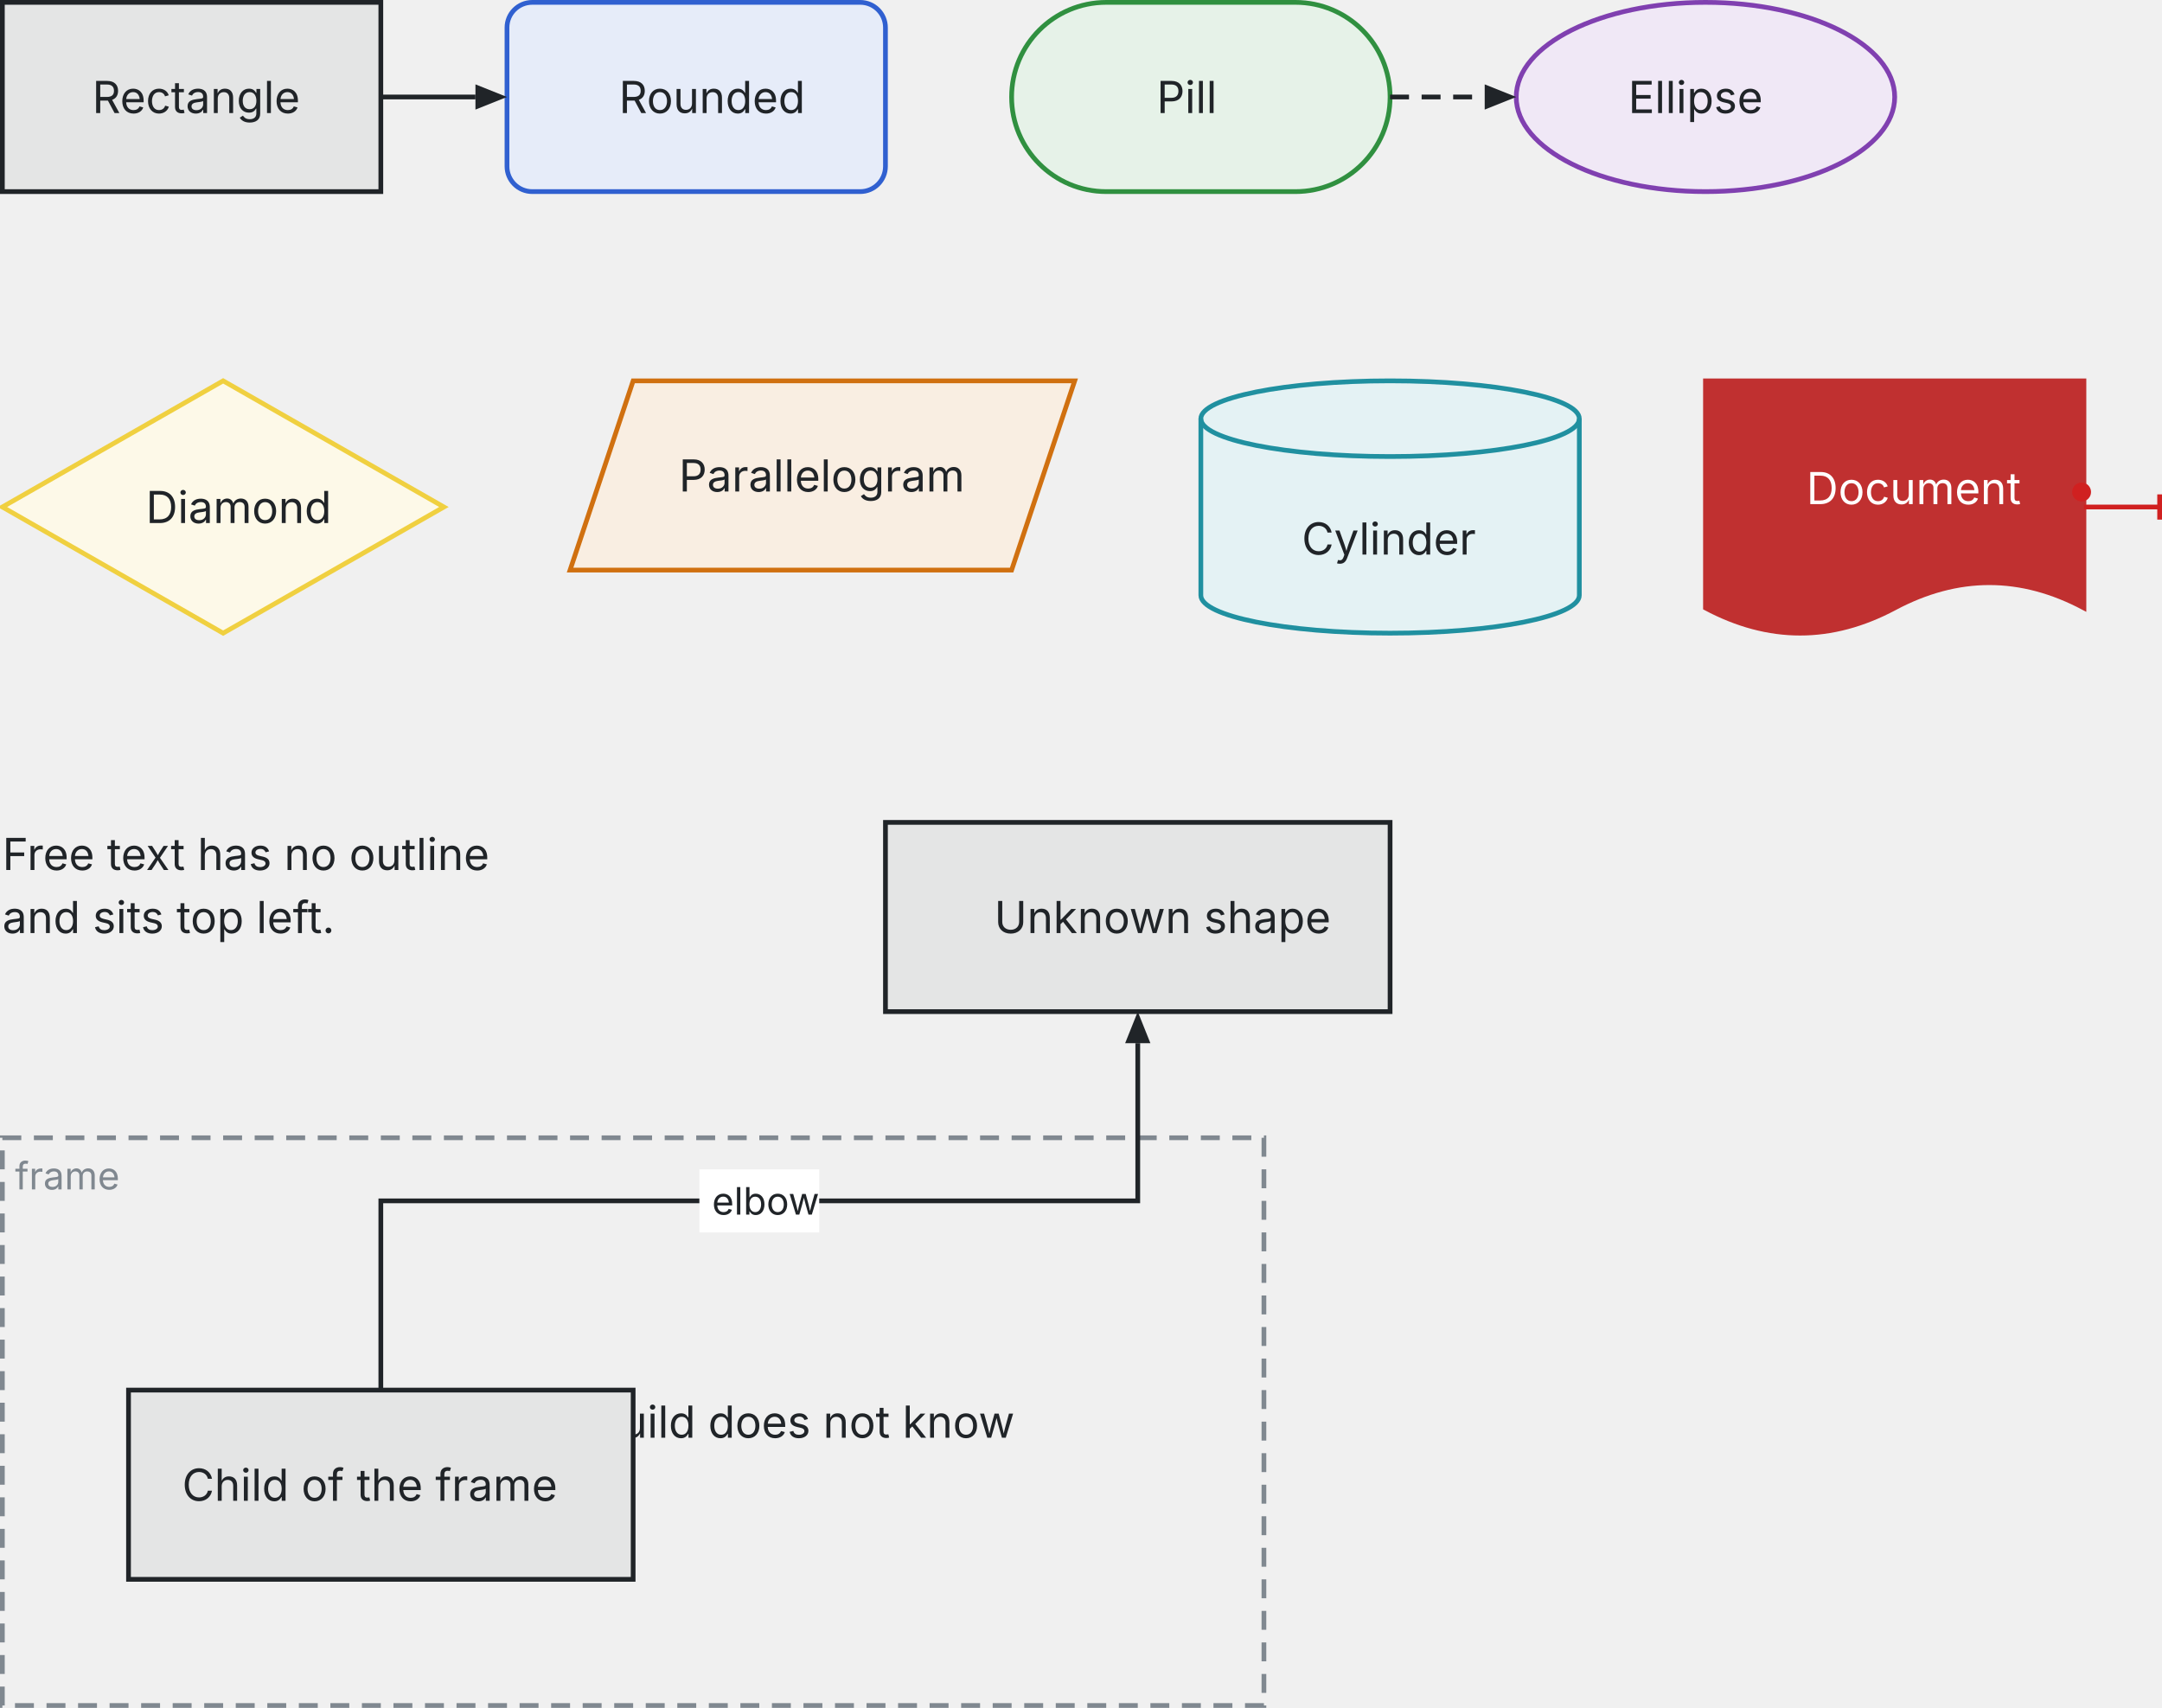
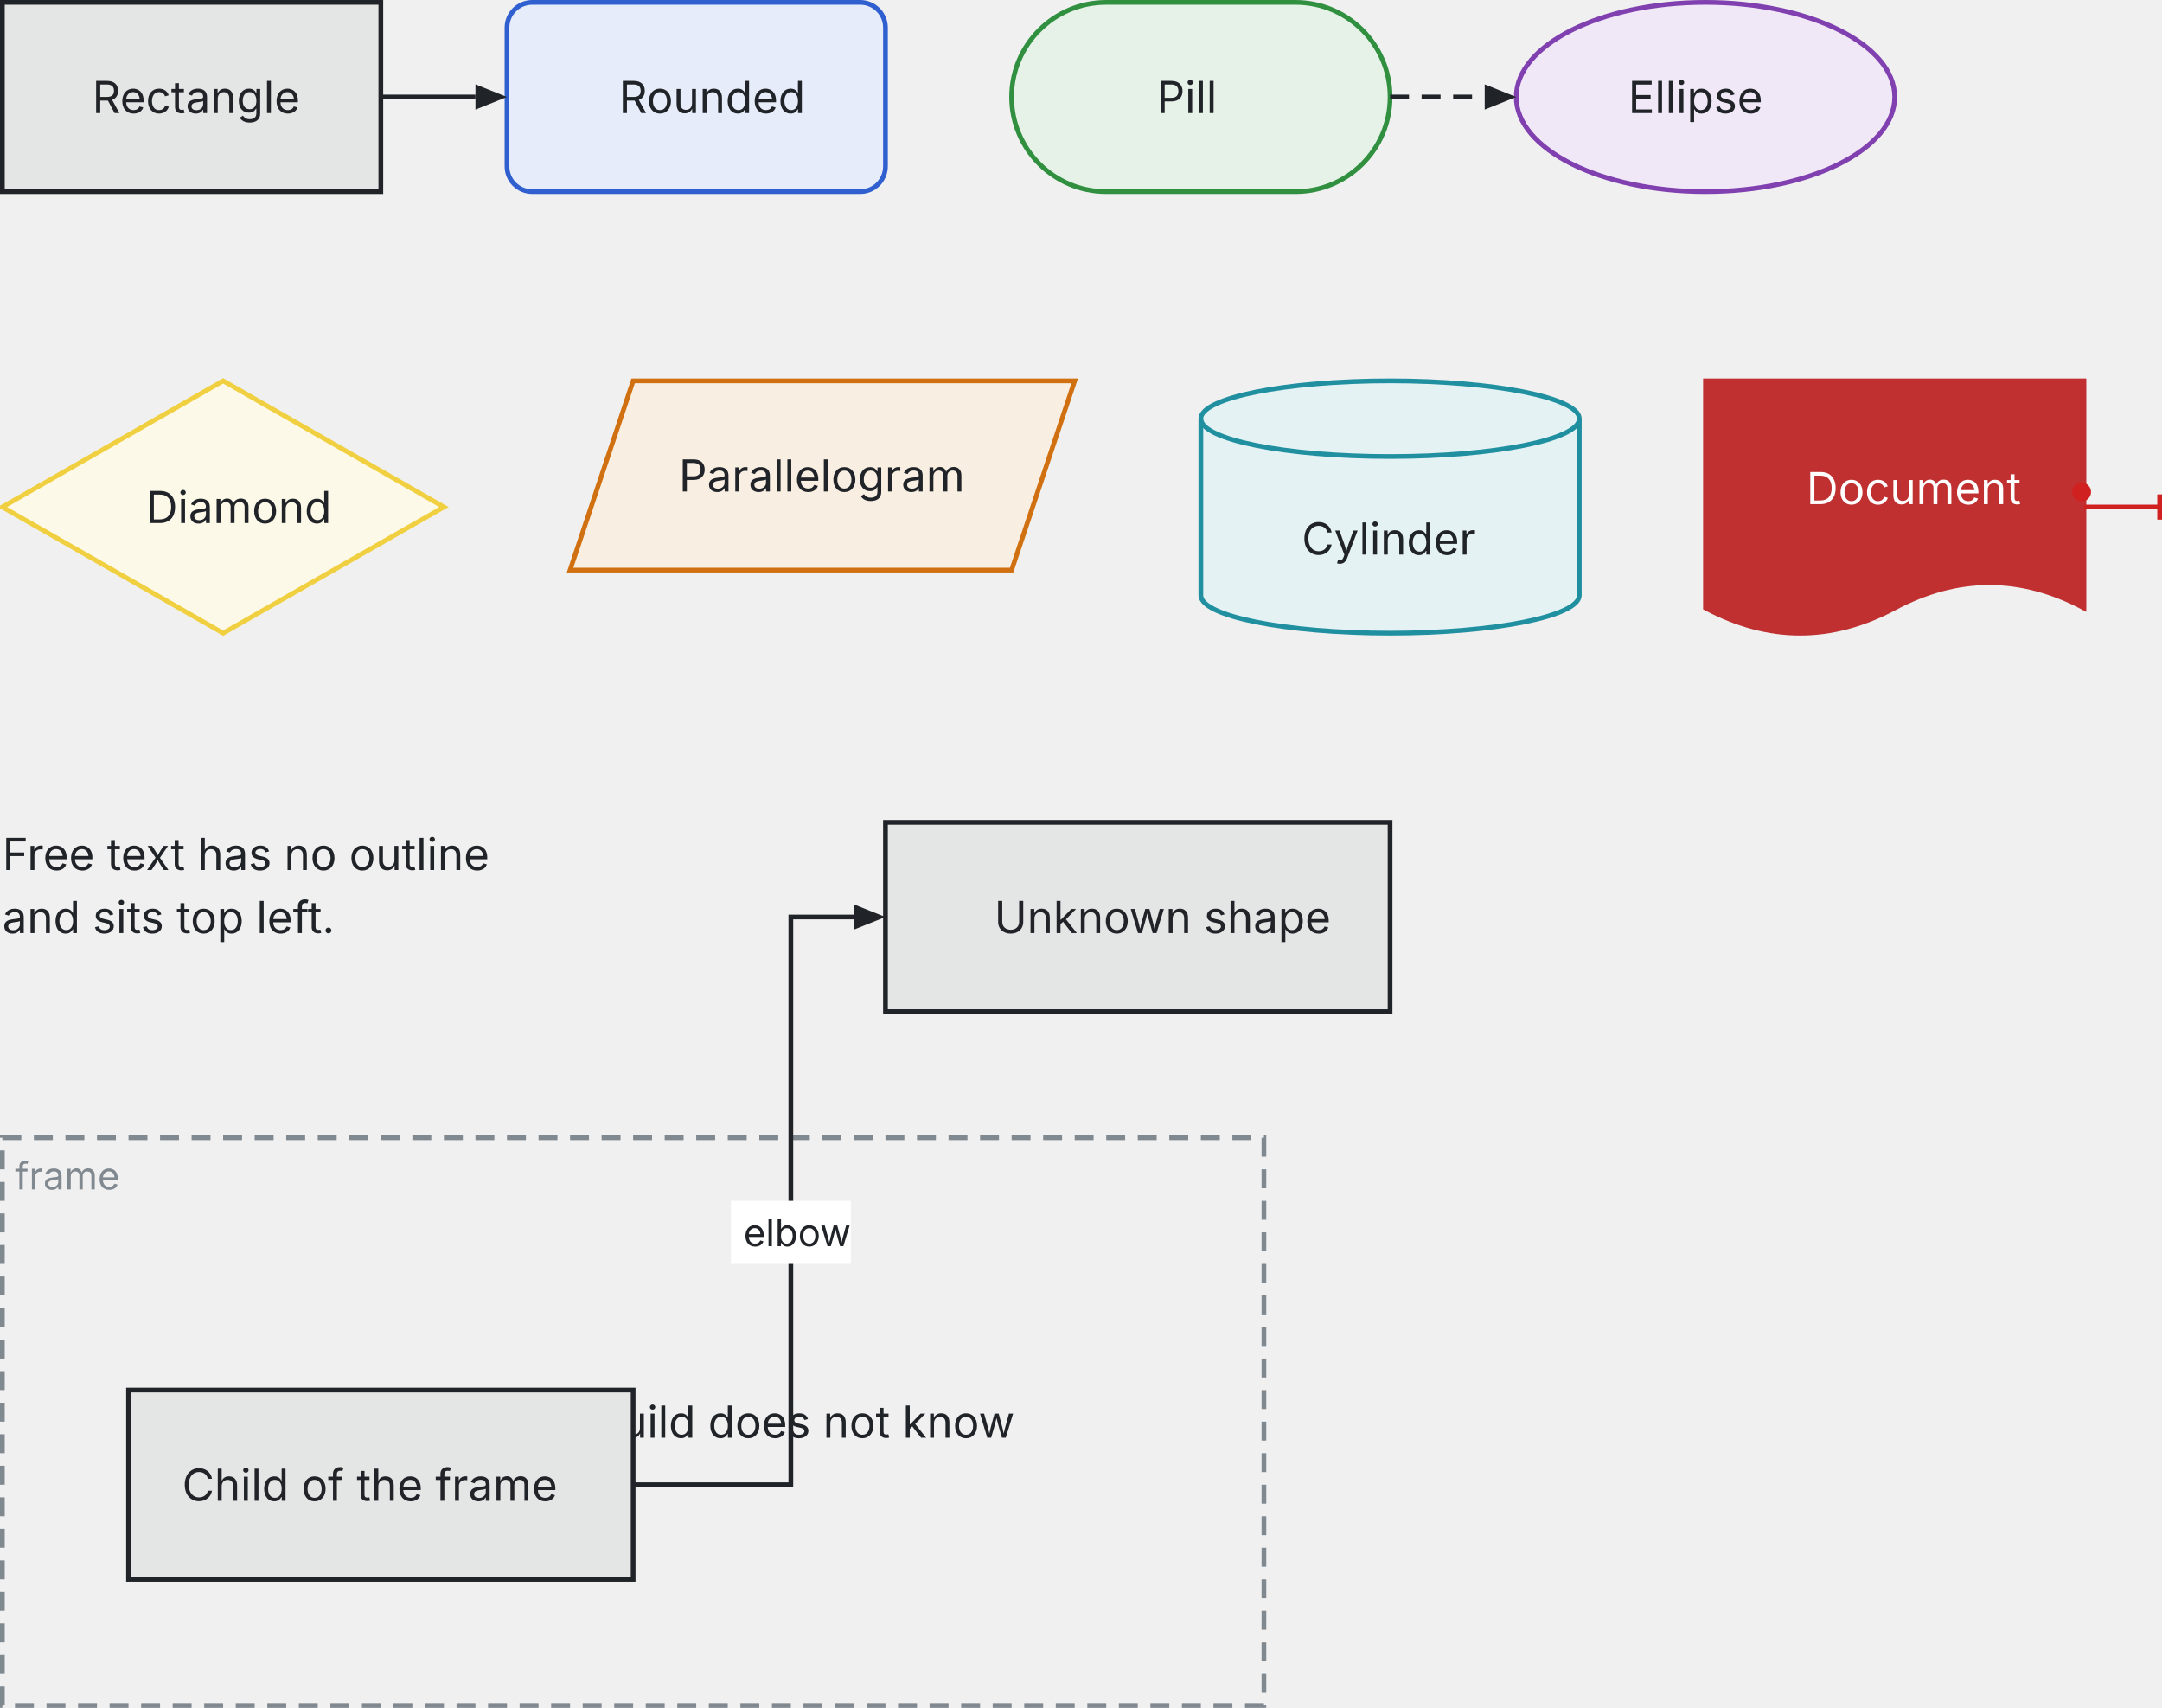
<svg xmlns="http://www.w3.org/2000/svg" width="685.5" height="541.5" viewBox="-0.75 -0.75 685.5 541.5">
  <path d="M0 0L120 0L120 60L0 60Z" fill="#e4e5e5" stroke="#202428" stroke-width="1.5" />
  <text x="28.5" y="35.093" font-family="Inter, system-ui, sans-serif" font-size="14" fill="#202428" xml:space="preserve">Rectangle</text>
  <path d="M168 0L272 0C276.418 0 280 3.582 280 8L280 52C280 56.418 276.418 60 272 60L168 60C163.582 60 160 56.418 160 52L160 8C160 3.582 163.582 0 168 0Z" fill="#e6ecf9" stroke="#3060d0" stroke-width="1.5" />
  <text x="195.5" y="35.093" font-family="Inter, system-ui, sans-serif" font-size="14" fill="#202428" xml:space="preserve">Rounded</text>
  <path d="M350 0L410 0C426.569 0 440 13.431 440 30C440 46.569 426.569 60 410 60L350 60C333.431 60 320 46.569 320 30C320 13.431 333.431 0 350 0Z" fill="#e6f2e8" stroke="#309040" stroke-width="1.5" />
  <text x="366" y="35.093" font-family="Inter, system-ui, sans-serif" font-size="14" fill="#202428" xml:space="preserve">Pill</text>
  <path d="M540 0C573.137 0 600 13.431 600 30C600 46.569 573.137 60 540 60C506.863 60 480 46.569 480 30C480 13.431 506.863 0 540 0Z" fill="#f0e8f6" stroke="#8040b0" stroke-width="1.5" />
  <text x="515.5" y="35.093" font-family="Inter, system-ui, sans-serif" font-size="14" fill="#202428" xml:space="preserve">Ellipse</text>
  <path d="M70 120L140 160L70 200L0 160Z" fill="#fdf9e8" stroke="#f0d040" stroke-width="1.5" />
  <text x="45.5" y="165.093" font-family="Inter, system-ui, sans-serif" font-size="14" fill="#202428" xml:space="preserve">Diamond</text>
  <path d="M200 120L340 120L320 180L180 180Z" fill="#f9eee2" stroke="#d07010" stroke-width="1.5" />
  <text x="214.5" y="155.093" font-family="Inter, system-ui, sans-serif" font-size="14" fill="#202428" xml:space="preserve">Parallelogram</text>
  <path d="M380 132C380 125.373 406.863 120 440 120C473.137 120 500 125.373 500 132L500 188C500 194.627 473.137 200 440 200C406.863 200 380 194.627 380 188Z" fill="#e4f2f4" stroke="#2090a0" stroke-width="1.5" />
  <path d="M380 132C380 138.627 406.863 144 440 144C473.137 144 500 138.627 500 132" fill="none" stroke="#2090a0" stroke-width="1.5" />
  <text x="412" y="175.093" font-family="Inter, system-ui, sans-serif" font-size="14" fill="#202428" xml:space="preserve">Cylinder</text>
  <path d="M540 120L660 120L660 192Q630 176 600 192Q570 208 540 192Z" fill="#c03030" stroke="#c03030" stroke-width="1.5" />
  <text x="572" y="159.093" font-family="Inter, system-ui, sans-serif" font-size="14" fill="#ffffff" xml:space="preserve">Document</text>
  <text x="0" y="275.093" font-family="Inter, system-ui, sans-serif" font-size="14" fill="#202428" xml:space="preserve">Free text has no outline</text>
  <text x="0" y="295.093" font-family="Inter, system-ui, sans-serif" font-size="14" fill="#202428" xml:space="preserve">and sits top left.</text>
  <path d="M280 260L440 260L440 320L280 320Z" fill="#e4e5e5" stroke="#202428" stroke-width="1.5" />
  <text x="314.5" y="295.093" font-family="Inter, system-ui, sans-serif" font-size="14" fill="#202428" xml:space="preserve">Unknown shape</text>
  <path d="M0 360L400 360L400 540L0 540Z" fill="none" stroke="#808890" stroke-width="1.5" stroke-dasharray="6 4" />
  <text x="4" y="376.365" font-family="Inter, system-ui, sans-serif" font-size="12" fill="#808890" xml:space="preserve">frame</text>
  <text x="67" y="455.093" font-family="Inter, system-ui, sans-serif" font-size="14" fill="#202428" xml:space="preserve">Frame, a kind this build does not know</text>
  <path d="M40 440L200 440L200 500L40 500Z" fill="#e4e5e5" stroke="#202428" stroke-width="1.5" />
  <text x="57" y="475.093" font-family="Inter, system-ui, sans-serif" font-size="14" fill="#202428" xml:space="preserve">Child of the frame</text>
  <path d="M120 30L150 30" fill="none" stroke="#202428" stroke-width="1.5" />
  <path d="M160 30L150 34L150 26Z" fill="#202428" />
  <path d="M440 30L470 30" fill="none" stroke="#202428" stroke-width="1.5" stroke-dasharray="6 4" />
  <path d="M480 30L470 34L470 26Z" fill="#202428" />
-   <path d="M120 440L120 380L360 380L360 330" fill="none" stroke="#202428" stroke-width="1.5" />
-   <path d="M360 320L364 330L356 330Z" fill="#202428" />
-   <path d="M221 370L259 370L259 390L221 390Z" fill="#ffffff" />
-   <text x="225" y="384.365" font-family="Inter, system-ui, sans-serif" font-size="12" fill="#202428" xml:space="preserve">elbow</text>
+   <path d="M200 470L250 470L250 290L270 290" fill="none" stroke="#202428" stroke-width="1.5" />
+   <path d="M280 290L270 294L270 286Z" fill="#202428" />
+   <path d="M231 380L269 380L269 400L231 400Z" fill="#ffffff" />
+   <text x="235" y="394.365" font-family="Inter, system-ui, sans-serif" font-size="12" fill="#202428" xml:space="preserve">elbow</text>
  <path d="M660 160L684 160M684 164L684 156" fill="none" stroke="#d02020" stroke-width="1.5" />
  <path d="M659.25 152.25C660.907 152.25 662.25 153.593 662.25 155.25C662.25 156.907 660.907 158.25 659.25 158.25C657.593 158.25 656.25 156.907 656.25 155.25C656.25 153.593 657.593 152.25 659.25 152.25Z" fill="#d02020" />
</svg>
